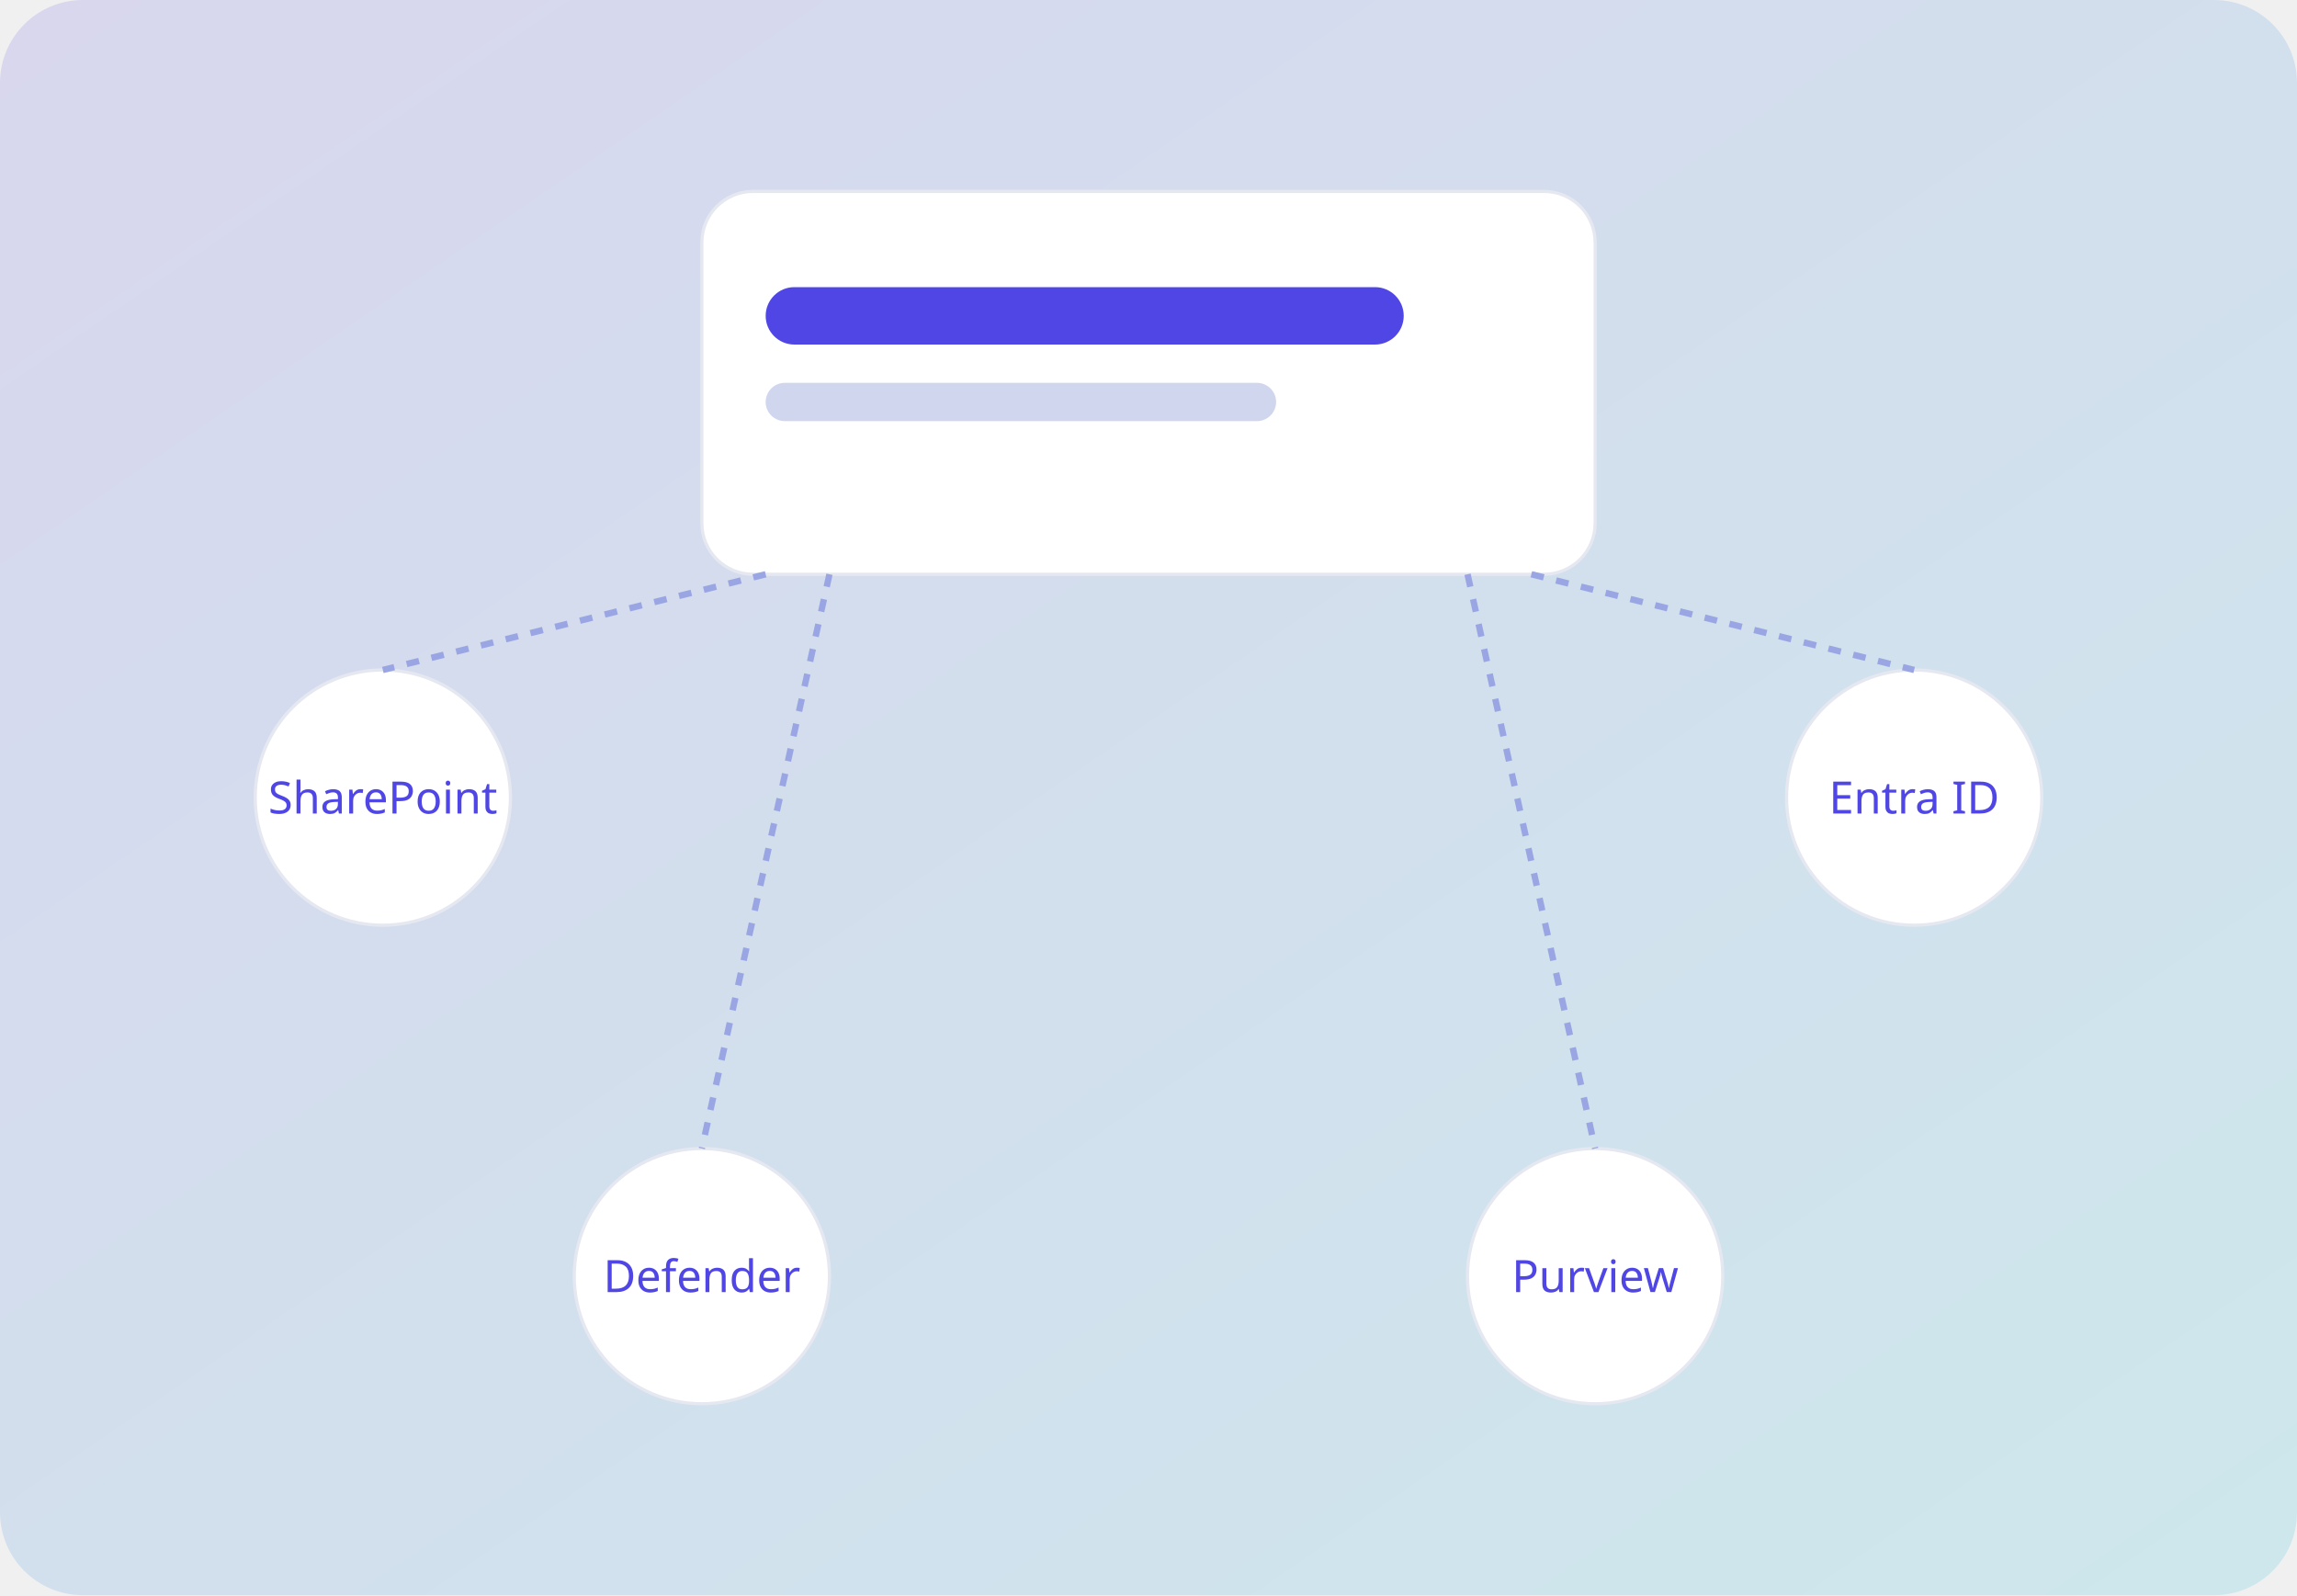
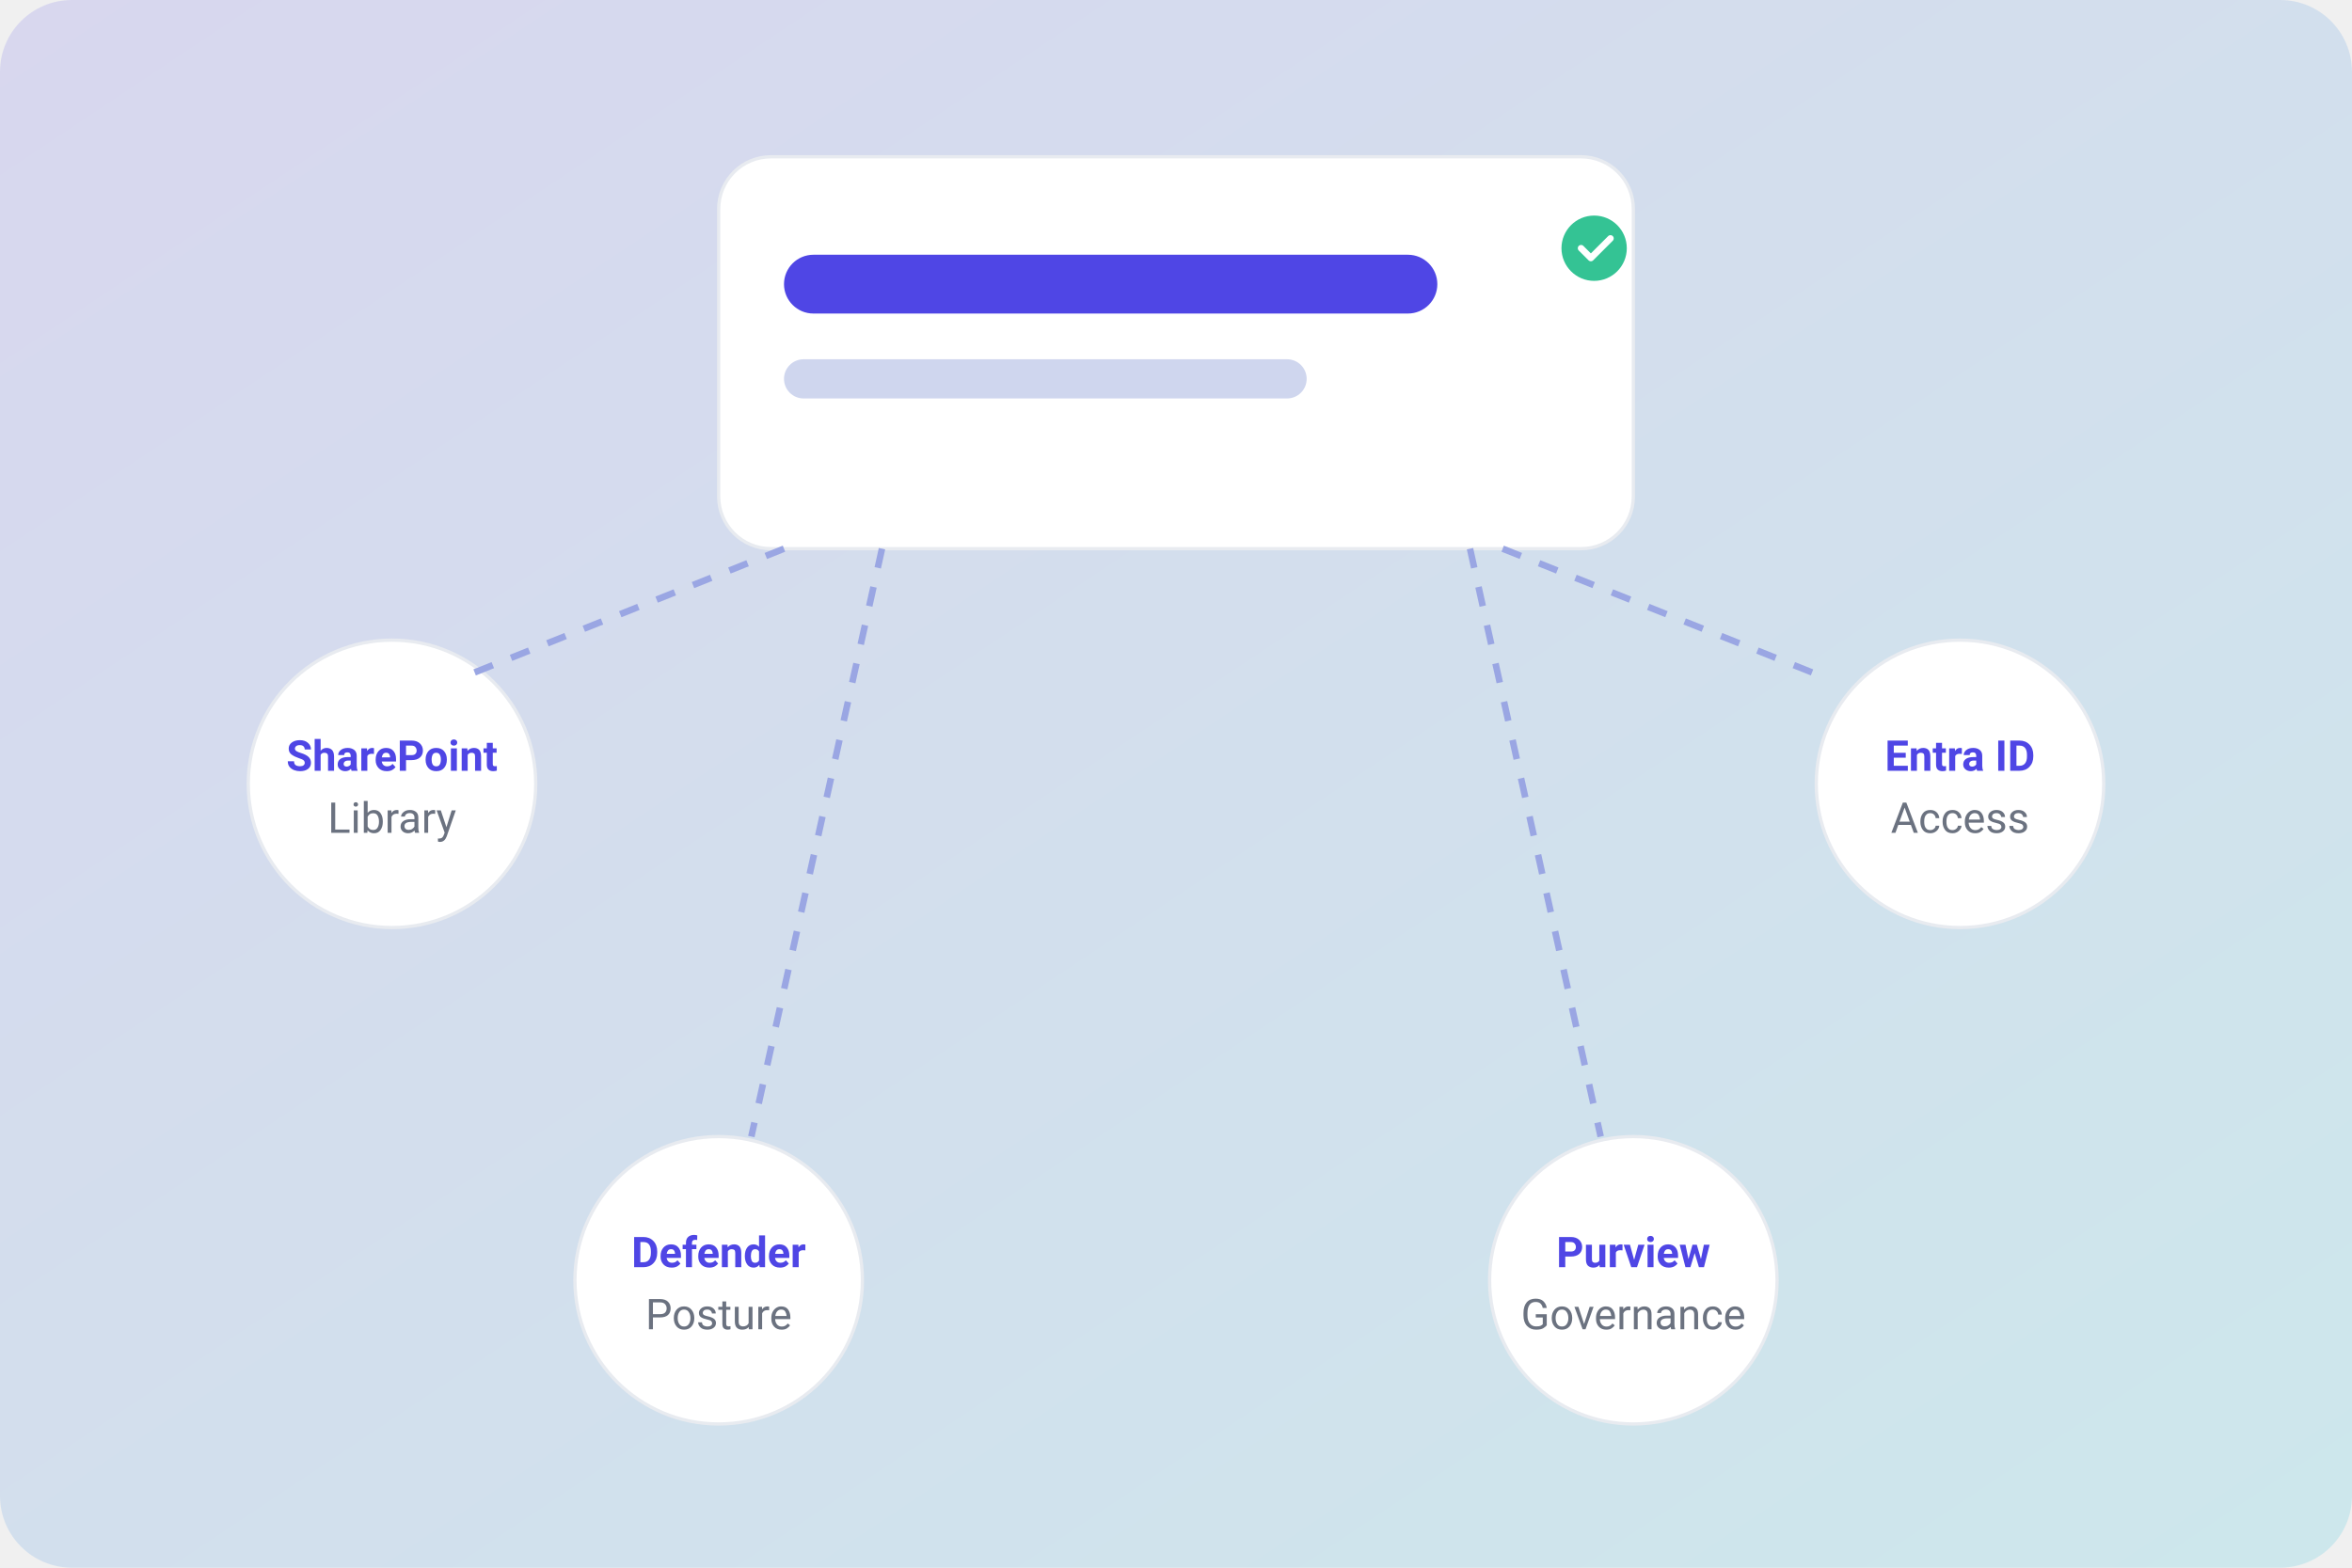
- <svg xmlns="http://www.w3.org/2000/svg" viewBox="0 0 720 500">
+ <svg xmlns="http://www.w3.org/2000/svg" viewBox="0 0 720 480">
  <defs>
-     <linearGradient id="grad" x1="0" y1="0" x2="1" y2="1">
-       <stop offset="0" stop-color="#4F46E5" stop-opacity="0.15" />
-       <stop offset="1" stop-color="#06B6D4" stop-opacity="0.15" />
+     <linearGradient id="g" x1="0" y1="0" x2="1" y2="1">
+       <stop offset="0" stop-color="#4F46E5" stop-opacity=".15" />
+       <stop offset="1" stop-color="#06B6D4" stop-opacity=".15" />
    </linearGradient>
  </defs>
-   <rect width="720" height="500" rx="26" fill="url(#grad)" />
-   <rect x="220" y="60" width="280" height="120" rx="16" fill="#fff" stroke="#e5e8f0" />
-   <rect x="240" y="90" width="200" height="18" rx="9" fill="#4F46E5" />
-   <rect x="240" y="120" width="160" height="12" rx="6" fill="#cfd6ee" />
-   <circle cx="120" cy="250" r="40" fill="#fff" stroke="#e5e8f0" />
-   <text x="120" y="255" text-anchor="middle" font-size="14" font-family="sans-serif" fill="#4F46E5">SharePoint</text>
-   <circle cx="600" cy="250" r="40" fill="#fff" stroke="#e5e8f0" />
-   <text x="600" y="255" text-anchor="middle" font-size="14" font-family="sans-serif" fill="#4F46E5">Entra ID</text>
-   <circle cx="220" cy="400" r="40" fill="#fff" stroke="#e5e8f0" />
-   <text x="220" y="405" text-anchor="middle" font-size="14" font-family="sans-serif" fill="#4F46E5">Defender</text>
-   <circle cx="500" cy="400" r="40" fill="#fff" stroke="#e5e8f0" />
-   <text x="500" y="405" text-anchor="middle" font-size="14" font-family="sans-serif" fill="#4F46E5">Purview</text>
-   <line x1="240" y1="180" x2="120" y2="210" stroke="#9aa6e3" stroke-width="2" stroke-dasharray="4 4" />
-   <line x1="480" y1="180" x2="600" y2="210" stroke="#9aa6e3" stroke-width="2" stroke-dasharray="4 4" />
-   <line x1="260" y1="180" x2="220" y2="360" stroke="#9aa6e3" stroke-width="2" stroke-dasharray="4 4" />
-   <line x1="460" y1="180" x2="500" y2="360" stroke="#9aa6e3" stroke-width="2" stroke-dasharray="4 4" />
+   <rect width="720" height="480" rx="22" fill="url(#g)" />
+   <rect x="220" y="48" width="280" height="120" rx="16" fill="#fff" stroke="#e8ebf0" />
+   <rect x="240" y="78" width="200" height="18" rx="9" fill="#4F46E5" />
+   <rect x="240" y="110" width="160" height="12" rx="6" fill="#cfd6ee" />
+   <g font-family="system-ui, -apple-system, Segoe UI, Roboto, Inter, sans-serif" font-size="13" text-anchor="middle">
+     <g>
+       <circle cx="120" cy="240" r="44" fill="#fff" stroke="#e8ebf0" />
+       <text x="120" y="236" fill="#4F46E5" font-weight="700">SharePoint</text>
+       <text x="120" y="255" fill="#6b7280">Library</text>
+     </g>
+     <g>
+       <circle cx="600" cy="240" r="44" fill="#fff" stroke="#e8ebf0" />
+       <text x="600" y="236" fill="#4F46E5" font-weight="700">Entra ID</text>
+       <text x="600" y="255" fill="#6b7280">Access</text>
+     </g>
+     <g>
+       <circle cx="220" cy="392" r="44" fill="#fff" stroke="#e8ebf0" />
+       <text x="220" y="388" fill="#4F46E5" font-weight="700">Defender</text>
+       <text x="220" y="407" fill="#6b7280">Posture</text>
+     </g>
+     <g>
+       <circle cx="500" cy="392" r="44" fill="#fff" stroke="#e8ebf0" />
+       <text x="500" y="388" fill="#4F46E5" font-weight="700">Purview</text>
+       <text x="500" y="407" fill="#6b7280">Governance</text>
+     </g>
+   </g>
+   <g stroke="#9aa6e3" stroke-width="2" stroke-dasharray="6 6" fill="none">
+     <path d="M240 168 L 140 208" />
+     <path d="M460 168 L 560 208" />
+     <path d="M270 168 L 230 348" />
+     <path d="M450 168 L 490 348" />
+   </g>
+   <circle cx="488" cy="76" r="10" fill="#10B981" opacity=".85" />
+   <path d="M484 76l3 3 6-6" stroke="#fff" stroke-width="2" fill="none" stroke-linecap="round" stroke-linejoin="round" />
</svg>
